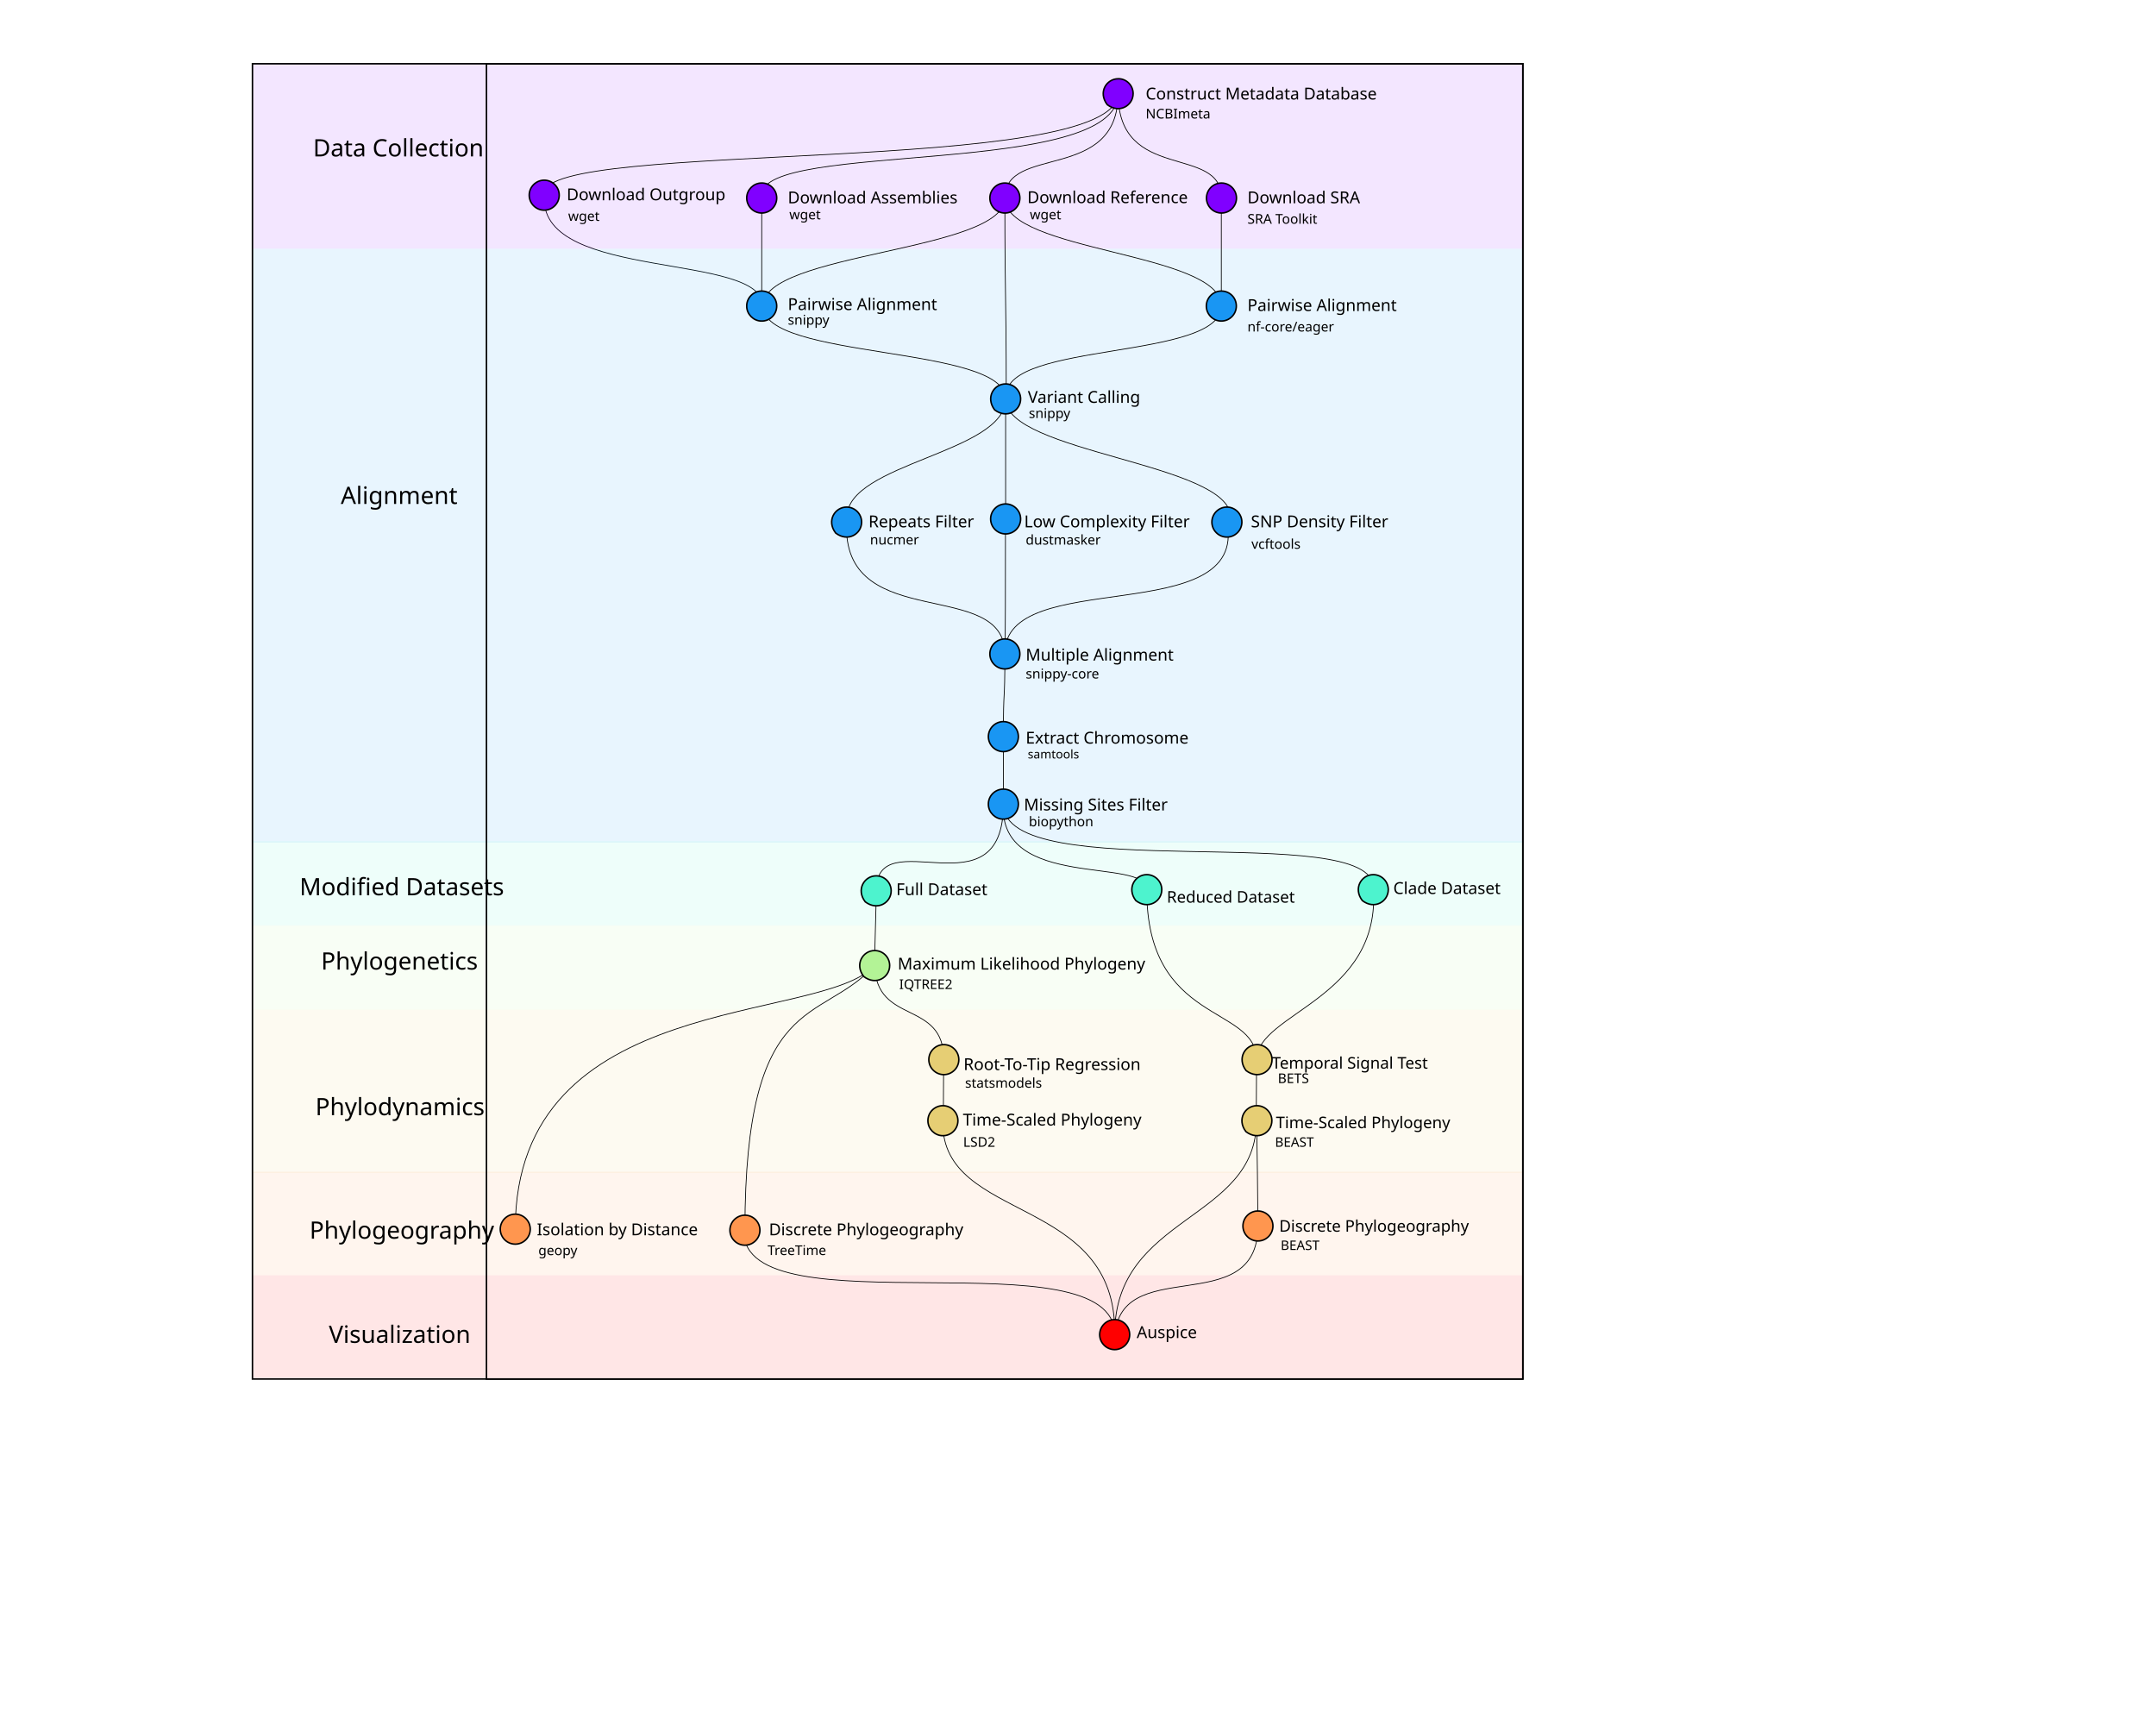
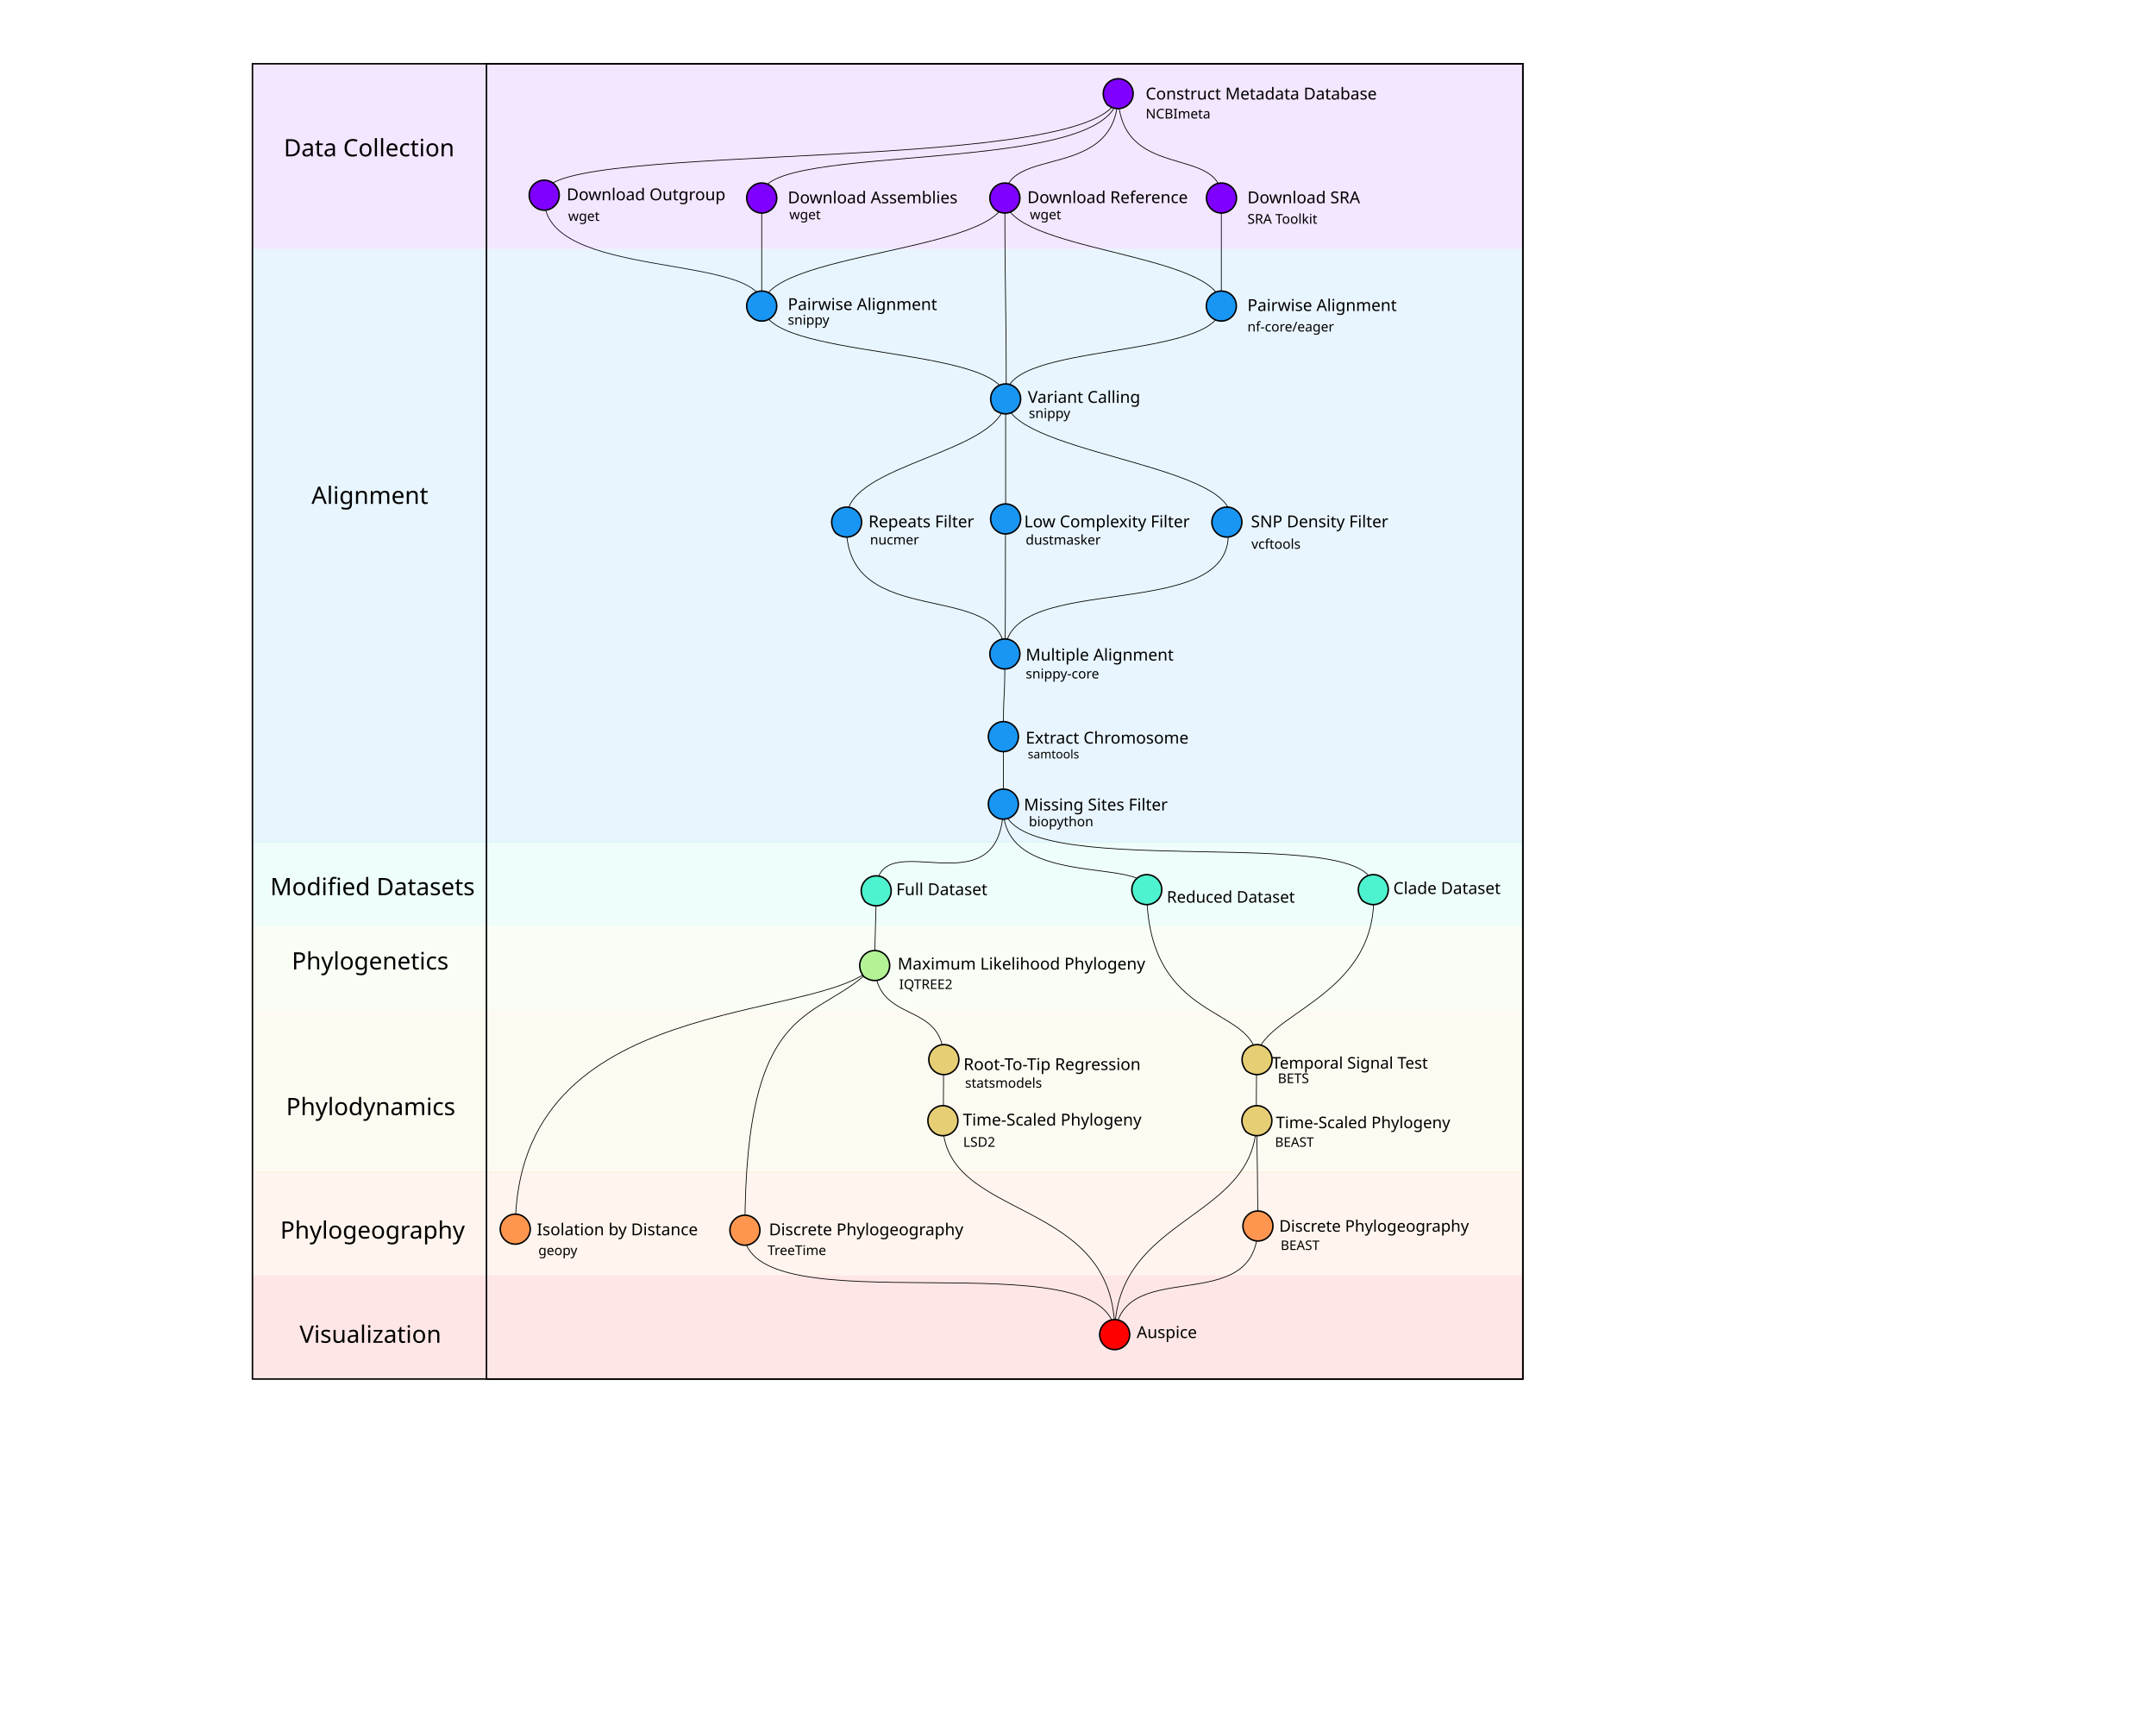
<svg xmlns="http://www.w3.org/2000/svg" version="1.1" id="Layer_1" x="0px" y="0px" viewBox="0 0 1437.3 1145.5" style="enable-background:new 0 0 1437.3 1145.5;" xml:space="preserve">
  <style type="text/css">
	.st0{fill:none;stroke:#000000;stroke-width:0.5;}
	.st1{display:none;}
	.st2{display:inline;}
	.st3{fill:none;}
	.st4{opacity:0.1;fill:#8000FF;enable-background:new    ;}
	.st5{opacity:0.1;fill:#1996F3;enable-background:new    ;}
	.st6{opacity:0.1;fill:#4DF3CE;enable-background:new    ;}
	.st7{opacity:0.1;fill:#B3F396;enable-background:new    ;}
	.st8{opacity:0.1;fill:#E6CE74;enable-background:new    ;}
	.st9{opacity:0.1;fill:#FF964F;enable-background:new    ;}
	.st10{opacity:0.1;fill:#FF0000;enable-background:new    ;}
	.st11{fill:none;stroke:#000000;stroke-miterlimit:10;}
	.st12{font-family:'Lato-Regular';}
	.st13{font-size:11px;}
	.st14{font-family:'Lato-Italic';}
	.st15{font-size:9px;}
	.st16{font-size:8px;}
	.st17{fill:none;stroke:#CCCCCC;stroke-width:0.5;}
	.st18{font-size:10.735px;}
	.st19{font-size:8.783px;}
	.st20{fill:#FF0000;stroke:#000000;stroke-miterlimit:10;}
	.st21{fill:#1996F3;stroke:#000000;}
	.st22{fill:#8000FF;stroke:#000000;}
	.st23{fill:#B3F396;stroke:#000000;}
	.st24{fill:#E6CE74;stroke:#000000;}
	.st25{fill:#FF964F;stroke:#000000;}
	.st26{fill:#4DF3CE;stroke:#000000;}
	.st27{font-family:'Lato-Bold';}
	.st28{font-size:16px;}
</style>
  <path class="st0" d="M362.8,132c-1.3,55.4,145.8,36,145.8,72" />
  <g id="Layer_1_1_" class="st1">
    <g transform="translate(0,0)" class="st2">
      <g>
        <g transform="translate(0,0)">
          <path class="st3" d="M476.9,114h601v974h-601L476.9,114L476.9,114z" />
        </g>
      </g>
    </g>
  </g>
  <g id="Rectangles">
    <g id="Color">
      <rect x="168.3" y="42.5" class="st4" width="847.8" height="123.3" />
      <rect x="168.3" y="165.8" class="st5" width="847.8" height="395.8" />
      <rect x="168.3" y="560.7" class="st6" width="847.8" height="56.2" />
      <rect x="168.3" y="616.9" class="st7" width="847.8" height="56.2" />
      <rect x="168.3" y="673" class="st8" width="847.8" height="108.9" />
      <rect x="168.3" y="781" class="st9" width="847.8" height="69.1" />
      <rect x="168.3" y="850.1" class="st10" width="847.8" height="69.1" />
    </g>
    <g id="Border">
      <rect x="168.3" y="42.5" class="st11" width="846.9" height="876.7" />
      <rect x="324.3" y="42.5" class="st11" width="690.9" height="876.7" />
    </g>
  </g>
  <g id="Node_Labels">
    <text transform="matrix(1 0 0 1 757.7887 891.8876)" class="st12 st13">Auspice</text>
    <text transform="matrix(1 0 0 1 682.7751 351.489)" class="st12 st13">Low Complexity Filter</text>
    <text transform="matrix(1 0 0 1 578.9775 351.4887)" class="st12 st13">Repeats Filter</text>
    <text transform="matrix(1 0 0 1 833.901 351.489)" class="st12 st13">SNP Density Filter</text>
    <text transform="matrix(1 0 0 1 684.847 135.3802)" class="st12 st13">Download Reference</text>
    <text transform="matrix(1 0 0 1 831.6001 135.5013)" class="st12 st13">Download SRA</text>
    <text transform="matrix(1 0 0 1 831.6009 207.3048)" class="st12 st13">Pairwise Alignment</text>
    <text transform="matrix(1 0 0 1 598.4296 646.276)" class="st12 st13">Maximum Likelihood Phylogeny</text>
    <text transform="matrix(1 0 0 1 642.343 713.2732)" class="st12 st13">Root-To-Tip Regression</text>
    <text transform="matrix(1 0 0 1 641.9228 750.2357)" class="st12 st13">Time-Scaled Phylogeny</text>
    <text transform="matrix(1 0 0 1 512.6309 823.4061)" class="st12 st13">Discrete Phylogeography</text>
    <text transform="matrix(1 0 0 1 683.7814 440.3122)" class="st12 st13">Multiple Alignment</text>
    <text transform="matrix(1 0 0 1 683.7814 495.6676)" class="st12 st13">Extract Chromosome</text>
    <text transform="matrix(1 0 0 1 682.5745 540.2159)" class="st12 st13">Missing Sites Filter</text>
    <text transform="matrix(1 0 0 1 685.2155 268.5303)" class="st12 st13">Variant Calling</text>
    <text transform="matrix(1 0 0 1 525.1896 135.542)" class="st12 st13">Download Assemblies</text>
    <text transform="matrix(1 0 0 1 831.6008 220.9478)" class="st14 st15">nf-core/eager</text>
    <text transform="matrix(1 0 0 1 831.6001 149.12)" class="st14 st15">SRA Toolkit</text>
    <polygon class="st3" points="926.2,301.4 928.2,301.4 928.2,301.4  " />
    <text transform="matrix(1 0 0 1 525.1943 216.3803)" class="st14 st15">snippy</text>
    <text transform="matrix(1 0 0 1 683.7767 452.2337)" class="st14 st15">snippy-core</text>
    <text transform="matrix(1 0 0 1 685.8535 278.6333)" class="st14 st15">snippy</text>
    <text transform="matrix(1 0 0 1 579.9841 362.938)" class="st14 st15">nucmer</text>
    <text transform="matrix(1 0 0 1 683.7714 362.9923)" class="st14 st15">dustmasker</text>
    <text transform="matrix(1 0 0 1 834.2635 365.7751)" class="st14 st15">vcftools</text>
    <text transform="matrix(1 0 0 1 685.1488 505.532)" class="st14 st16">samtools</text>
    <text transform="matrix(1 0 0 1 686.5546 146.1805)" class="st14 st15">wget</text>
    <text transform="matrix(1 0 0 1 526.196 146.1803)" class="st14 st15">wget</text>
    <text transform="matrix(1 0 0 1 378.7718 147.2303)" class="st14 st15">wget</text>
    <text transform="matrix(1 0 0 1 685.8536 550.7812)" class="st14 st15">biopython</text>
    <text transform="matrix(1 0 0 1 599.436 659.2609)" class="st14 st15">IQTREE2</text>
    <text transform="matrix(1 0 0 1 597.4233 596.6683)" class="st12 st13">Full Dataset</text>
    <text transform="matrix(1 0 0 1 642.0878 764.4051)" class="st14 st15">LSD2</text>
    <text transform="matrix(1 0 0 1 851.842 721.9518)" class="st14 st15">BETS</text>
    <text transform="matrix(1 0 0 1 763.7487 66.324)" class="st12 st13">Construct Metadata Database</text>
    <text transform="matrix(1 0 0 1 763.7484 78.9794)" class="st14 st15">NCBImeta</text>
    <text transform="matrix(1 0 0 1 643.3492 725.0001)" class="st14 st15">statsmodels</text>
    <text transform="matrix(1 0 0 1 511.72 836.5625)" class="st14 st15">TreeTime</text>
    <text transform="matrix(1 0 0 1 358.8823 836.6165)" class="st14 st15">geopy</text>
    <text transform="matrix(1 0 0 1 357.876 823.3835)" class="st12 st13">Isolation by Distance</text>
    <path class="st17" d="M878.3,711.1" />
    <path class="st17" d="M878.3,711.1" />
    <path class="st17" d="M878.3,711.1" />
    <text transform="matrix(1 0 0 1 377.7657 133.4908)" class="st12 st13">Download Outgroup</text>
    <text transform="matrix(1 0 0 1 525.1902 206.667)" class="st12 st13">Pairwise Alignment</text>
    <text transform="matrix(1 0 0 1 777.8324 601.6652)" class="st12 st18">Reduced Dataset</text>
    <text transform="matrix(1 0 0 1 847.9159 712.3019)" class="st12 st18">Temporal Signal Test</text>
    <text transform="matrix(1 0 0 1 849.9589 764.3986)" class="st14 st19">BEAST</text>
    <text transform="matrix(1 0 0 1 847.8163 752.0099)" class="st12 st18"> Time-Scaled Phylogeny</text>
    <text transform="matrix(1 0 0 1 852.7694 820.9992)" class="st12 st18">Discrete Phylogeography</text>
    <path class="st17" d="M938.9,830.7" />
    <text transform="matrix(1 0 0 1 853.7509 833.175)" class="st14 st19">BEAST</text>
    <text transform="matrix(1 0 0 1 928.8096 595.8879)" class="st12 st13">Clade Dataset</text>
  </g>
  <g id="Paths">
    <path class="st0" d="M507.8,201.8c0-36,0-36,0-72" />
    <path class="st0" d="M729,960.3" />
    <path class="st0" d="M669.9,435.9c0-7.9,0.4,17.9,0.4-90" />
    <path class="st0" d="M669.9,435.9c0-50.8-105.6-14.2-105.6-84.4" />
    <path class="st0" d="M669.9,435.9c-1.1-59,162.7-15.9,148-88" />
    <path class="st0" d="M803.9,420" />
    <path class="st0" d="M669.9,435.9" />
    <path class="st0" d="M669.9,435.9" />
    <path class="st0" d="M670.8,263.6c0-72-0.9-59.6-0.9-131.5" />
    <path class="st0" d="M814.2,204c0-36-144.3-36-144.3-71.9" />
    <path class="st0" d="M670.4,265.9" />
    <path class="st0" d="M564.4,348" />
    <path class="st0" d="M814.2,204c0-36,0-36,0-72" />
    <path class="st0" d="M670.8,263.6c0-36,143.4-23.6,143.4-59.6" />
    <path class="st0" d="M496.6,820c0-160.3,50.4-136.8,86.5-176.5" />
    <path class="st0" d="M628.8,749.1c0.2-2.1,0.1-37.2,0.4-42.8" />
    <path class="st0" d="M729,960.3" />
    <path class="st0" d="M629.2,706.3c0-40.3-45.1-22.7-46.1-62.8" />
    <path class="st0" d="M836.7,704" />
    <path class="st0" d="M496.6,820" />
    <path class="st0" d="M629.2,706.3" />
    <path class="st0" d="M628.6,762.4" />
    <path class="st0" d="M628.6,762.4" />
    <path class="st0" d="M729,960.3" />
    <path class="st0" d="M496.6,820" />
    <path class="st0" d="M729,960.3" />
    <path class="st0" d="M668.9,491c0-36,1-19,1-55" />
    <path class="st0" d="M668.9,536c0-36,0-9,0-45" />
    <path class="st0" d="M668.9,491" />
    <path class="st0" d="M583.1,643.6" />
    <path class="st0" d="M668.9,491" />
    <path class="st0" d="M628.6,762.4" />
    <path class="st0" d="M668.9,536" />
    <path class="st0" d="M584.1,593.8c0-47.8,84.8,17.3,84.8-57.8" />
    <path class="st0" d="M668.9,536" />
    <path class="st0" d="M628.6,762.4" />
    <path class="st0" d="M670.8,263.6" />
    <path class="st0" d="M669.9,435.9" />
    <path class="st0" d="M670.8,263.6" />
    <path class="st0" d="M817.9,348" />
    <path class="st0" d="M670.4,265.9c0-36-161.8-25.9-161.8-61.9" />
    <path class="st0" d="M508.5,204c0-36,161.4-36,161.4-72" />
    <path class="st0" d="M564.6,344.7c0-36,105.8-42.8,105.8-78.8" />
    <path class="st0" d="M820.4,344.7c0-36-150.1-42.9-150.1-78.8" />
    <path class="st0" d="M670.4,345.9c0-72,0-8.1,0-80" />
    <path class="st0" d="M836.7,704" />
    <path class="st0" d="M583.1,643.6c0-13.9,1-35.9,1-49.8" />
    <path class="st0" d="M507.9,129.8c0-36,237.5-11.2,237.5-67.4" />
    <path class="st0" d="M745.4,62.4c-1.3,55.4-382.6,30.4-382.6,66.4" />
    <path class="st0" d="M669.9,132c0-36,75.5-10,75.5-69.6" />
    <path class="st0" d="M745.4,62.4c0,59.6,68.9,33.6,68.9,69.6" />
    <path class="st0" d="M343.5,819.3c0-160.3,203.5-136.1,239.6-175.7" />
    <path class="st0" d="M743.1,889.6c1.9-93.4-114.9-74.3-114.6-141.3" />
    <path class="st0" d="M837.6,747c0.3,67-94.5,62.5-94.5,142.5" />
    <path class="st0" d="M743.1,889.6c0-67.4-247.5-1.9-247.2-68.8" />
    <path class="st0" d="M838.6,817.2c0,64.3-95.5,16.2-95.5,76.8" />
    <path class="st0" d="M838.6,817.2c0-8-0.6-65-1-70.2" />
    <path class="st0" d="M837.6,747c-0.2-36.7-0.3,49.7,0.1-40.7" />
    <path class="st0" d="M837.7,706.3c-0.2-36.7-73.6-23-73.2-113.4" />
    <path class="st0" d="M837.7,706.3c0.3-31.2,83.6-40.4,77.8-114.8" />
    <path class="st0" d="M915.5,591.6c0.3-45.6-246.6,0-246.6-55.6" />
    <path class="st0" d="M764.5,593c0-22.1-98.9,0.8-95.6-57" />
    <polygon class="st3" points="946.3,639.7 948.6,639.7 948.6,639.7  " />
  </g>
  <g id="Nodes">
    <path class="st17" d="M343.5,819.3" />
    <path class="st20" d="M753.1,889.6c0,5.5-4.5,10-10,10s-10-4.5-10-10s4.5-10,10-10S753.1,884,753.1,889.6" />
    <path class="st21" d="M680.4,345.9c0,5.5-4.5,10-10,10s-10-4.5-10-10s4.5-10,10-10S680.4,340.4,680.4,345.9" />
    <path class="st21" d="M574.4,348c0,7.9-9.1,13.6-17.3,7.3c-6.3-8.2-0.5-17.3,7.3-17.3C569.9,338,574.4,342.5,574.4,348" />
    <path class="st21" d="M827.9,348c0,5.5-4.5,10-10,10s-10-4.5-10-10s4.5-10,10-10S827.9,342.5,827.9,348" />
    <path class="st22" d="M679.9,132c0,5.5-4.5,10-10,10s-10-4.5-10-10s4.5-10,10-10S679.9,126.5,679.9,132" />
    <path class="st22" d="M824.3,132c0,5.5-4.5,10-10,10s-10-4.5-10-10s4.5-10,10-10S824.3,126.5,824.3,132" />
    <path class="st21" d="M824.2,204c0,5.5-4.5,10-10,10s-10-4.5-10-10s4.5-10,10-10C819.8,194,824.2,198.4,824.2,204" />
    <path class="st23" d="M593.1,643.6c0,7.9-9.1,13.6-17.3,7.3c-6.3-8.2-0.5-17.3,7.3-17.3C588.6,633.6,593.1,638,593.1,643.6" />
    <path class="st24" d="M639.2,706.3c0,5.5-4.5,10-10,10s-10-4.5-10-10s4.5-10,10-10S639.2,700.8,639.2,706.3" />
    <path class="st24" d="M638.6,747c0,5.6-4.6,10.2-10.3,10c-5.2-0.1-9.6-4.5-9.7-9.7c-0.2-5.7,4.4-10.3,10-10.3   C634.1,737,638.6,741.5,638.6,747" />
    <path class="st25" d="M506.6,820c0,5.5-4.5,10-10,10s-10-4.5-10-10s4.5-10,10-10S506.6,814.5,506.6,820" />
    <path class="st21" d="M679.9,435.9c0,5.5-4.5,10-10,10s-10-4.5-10-10s4.5-10,10-10C675.5,425.9,679.9,430.4,679.9,435.9" />
    <path class="st21" d="M678.9,491c0,5.5-4.5,10-10,10s-10-4.5-10-10s4.5-10,10-10S678.9,485.4,678.9,491" />
    <path class="st21" d="M678.9,536c0,5.6-4.6,10.2-10.3,10c-5.2-0.1-9.6-4.5-9.7-9.7c-0.2-5.7,4.4-10.3,10-10.3   C674.4,526,678.9,530.4,678.9,536" />
    <path class="st21" d="M680.4,265.9c0,7.8-9,13.5-17.2,7.4c-0.1-0.1-0.2-0.2-0.2-0.2c-6.1-8.2-0.4-17.2,7.4-17.2   C675.9,255.9,680.4,260.4,680.4,265.9" />
    <path class="st22" d="M372.8,130.1c0,5.5-4.5,10-10,10s-10-4.5-10-10c0-5.5,4.5-10,10-10S372.8,124.6,372.8,130.1" />
    <path class="st21" d="M517.8,204c0,5.6-4.6,10.2-10.3,10c-5.2-0.1-9.6-4.5-9.7-9.7c-0.2-5.7,4.4-10.3,10-10.3   C513.4,194,517.8,198.5,517.8,204" />
    <path class="st26" d="M594.1,593.8c0,7.9-9.1,13.6-17.3,7.3c-6.3-8.2-0.5-17.3,7.3-17.3C589.6,583.8,594.1,588.2,594.1,593.8" />
    <path class="st26" d="M774.5,593c0,7.9-9.1,13.6-17.3,7.3c-6.3-8.2-0.5-17.3,7.3-17.3C770,583,774.5,587.5,774.5,593" />
    <path class="st26" d="M925.5,593c0,7.9-9.1,13.6-17.3,7.3c-6.3-8.2-0.5-17.3,7.3-17.3C921,583,925.5,587.5,925.5,593" />
    <path class="st24" d="M848,706.3c0,7.9-9.1,13.6-17.3,7.3c-6.3-8.2-0.5-17.3,7.3-17.3C843.5,696.3,848,700.8,848,706.3" />
    <path class="st17" d="M639.7,817.2" />
    <path class="st25" d="M343.5,829.3c5.5,0,10-4.5,10-10s-4.5-10-10-10s-10,4.5-10,10S338,829.3,343.5,829.3z" />
    <path class="st17" d="M836.6,744.7" />
    <path class="st17" d="M836.6,744.7" />
    <path class="st24" d="M847.9,747c0,7.9-9.1,13.6-17.3,7.3c-6.3-8.2-0.5-17.3,7.3-17.3C843.4,737,847.9,741.5,847.9,747" />
    <path class="st22" d="M755.4,62.4c0,7.8-9,13.6-17.2,7.4c-0.1,0-0.1-0.1-0.1-0.1c-6.2-8.2-0.5-17.2,7.4-17.2   C750.9,52.4,755.4,56.9,755.4,62.4" />
    <path class="st17" d="M838.6,817.2" />
    <path class="st17" d="M838.6,817.2" />
    <path class="st25" d="M848.6,817.2c0,5.5-4.5,10-10,10s-10-4.5-10-10s4.5-10,10-10S848.6,811.7,848.6,817.2" />
    <path class="st22" d="M507.8,142c5.5,0,10-4.5,10-10c0-5.6-4.6-10.2-10.3-10c-5.2,0.1-9.6,4.5-9.7,9.7   C497.7,137.4,502.2,142,507.8,142z" />
  </g>
  <g id="Section_Labels">
-     <text transform="matrix(1 0 0 1 208.6995 104.2664)" class="st27 st28">Data Collection</text>
-     <text transform="matrix(1 0 0 1 227.167 335.9071)" class="st27 st28">Alignment</text>
-     <text transform="matrix(1 0 0 1 214.0309 646.2754)" class="st27 st28">Phylogenetics</text>
-     <text transform="matrix(1 0 0 1 210.2512 743.3615)" class="st27 st28">Phylodynamics</text>
-     <text transform="matrix(1 0 0 1 206.3552 825.6698)" class="st27 st28">Phylogeography</text>
-     <text transform="matrix(1 0 0 1 219.2173 895.1033)" class="st27 st28">Visualization</text>
-     <text transform="matrix(1 0 0 1 199.6908 596.7565)" class="st27 st28">Modified Datasets</text>
+     <text transform="matrix(1 0 0 1 189.1758 104.213)" class="st27 st28">Data Collection</text>
+     <text transform="matrix(1 0 0 1 207.6433 335.8536)" class="st27 st28">Alignment</text>
+     <text transform="matrix(1 0 0 1 194.5072 646.2219)" class="st27 st28">Phylogenetics</text>
+     <text transform="matrix(1 0 0 1 190.7275 743.3081)" class="st27 st28">Phylodynamics</text>
+     <text transform="matrix(1 0 0 1 186.8315 825.6163)" class="st27 st28">Phylogeography</text>
+     <text transform="matrix(1 0 0 1 199.6936 895.0498)" class="st27 st28">Visualization</text>
+     <text transform="matrix(1 0 0 1 180.1671 596.703)" class="st27 st28">Modified Datasets</text>
  </g>
</svg>
